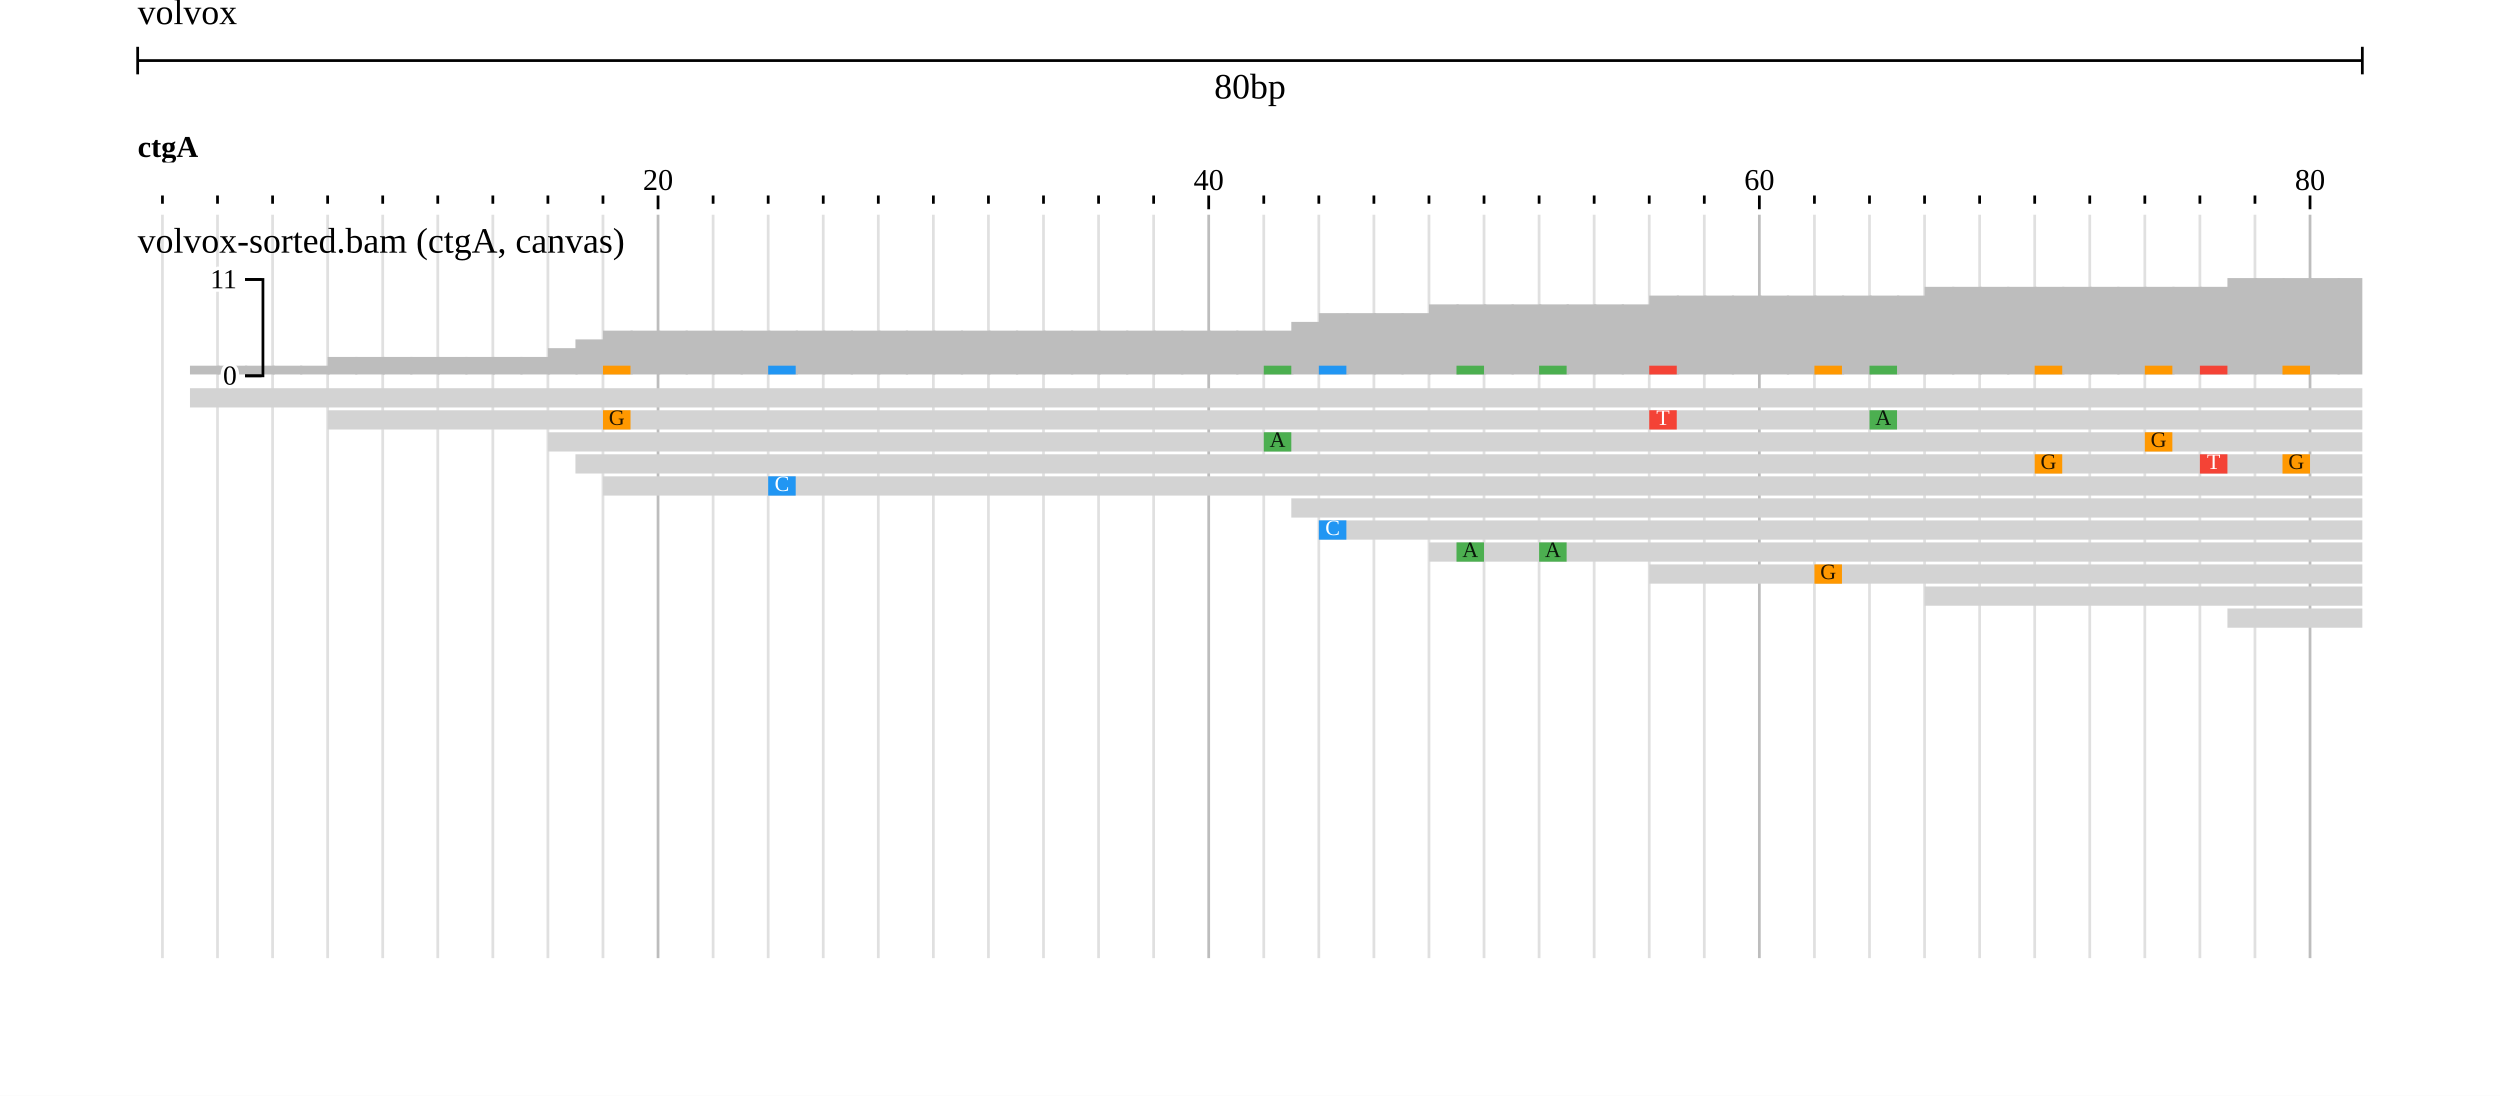
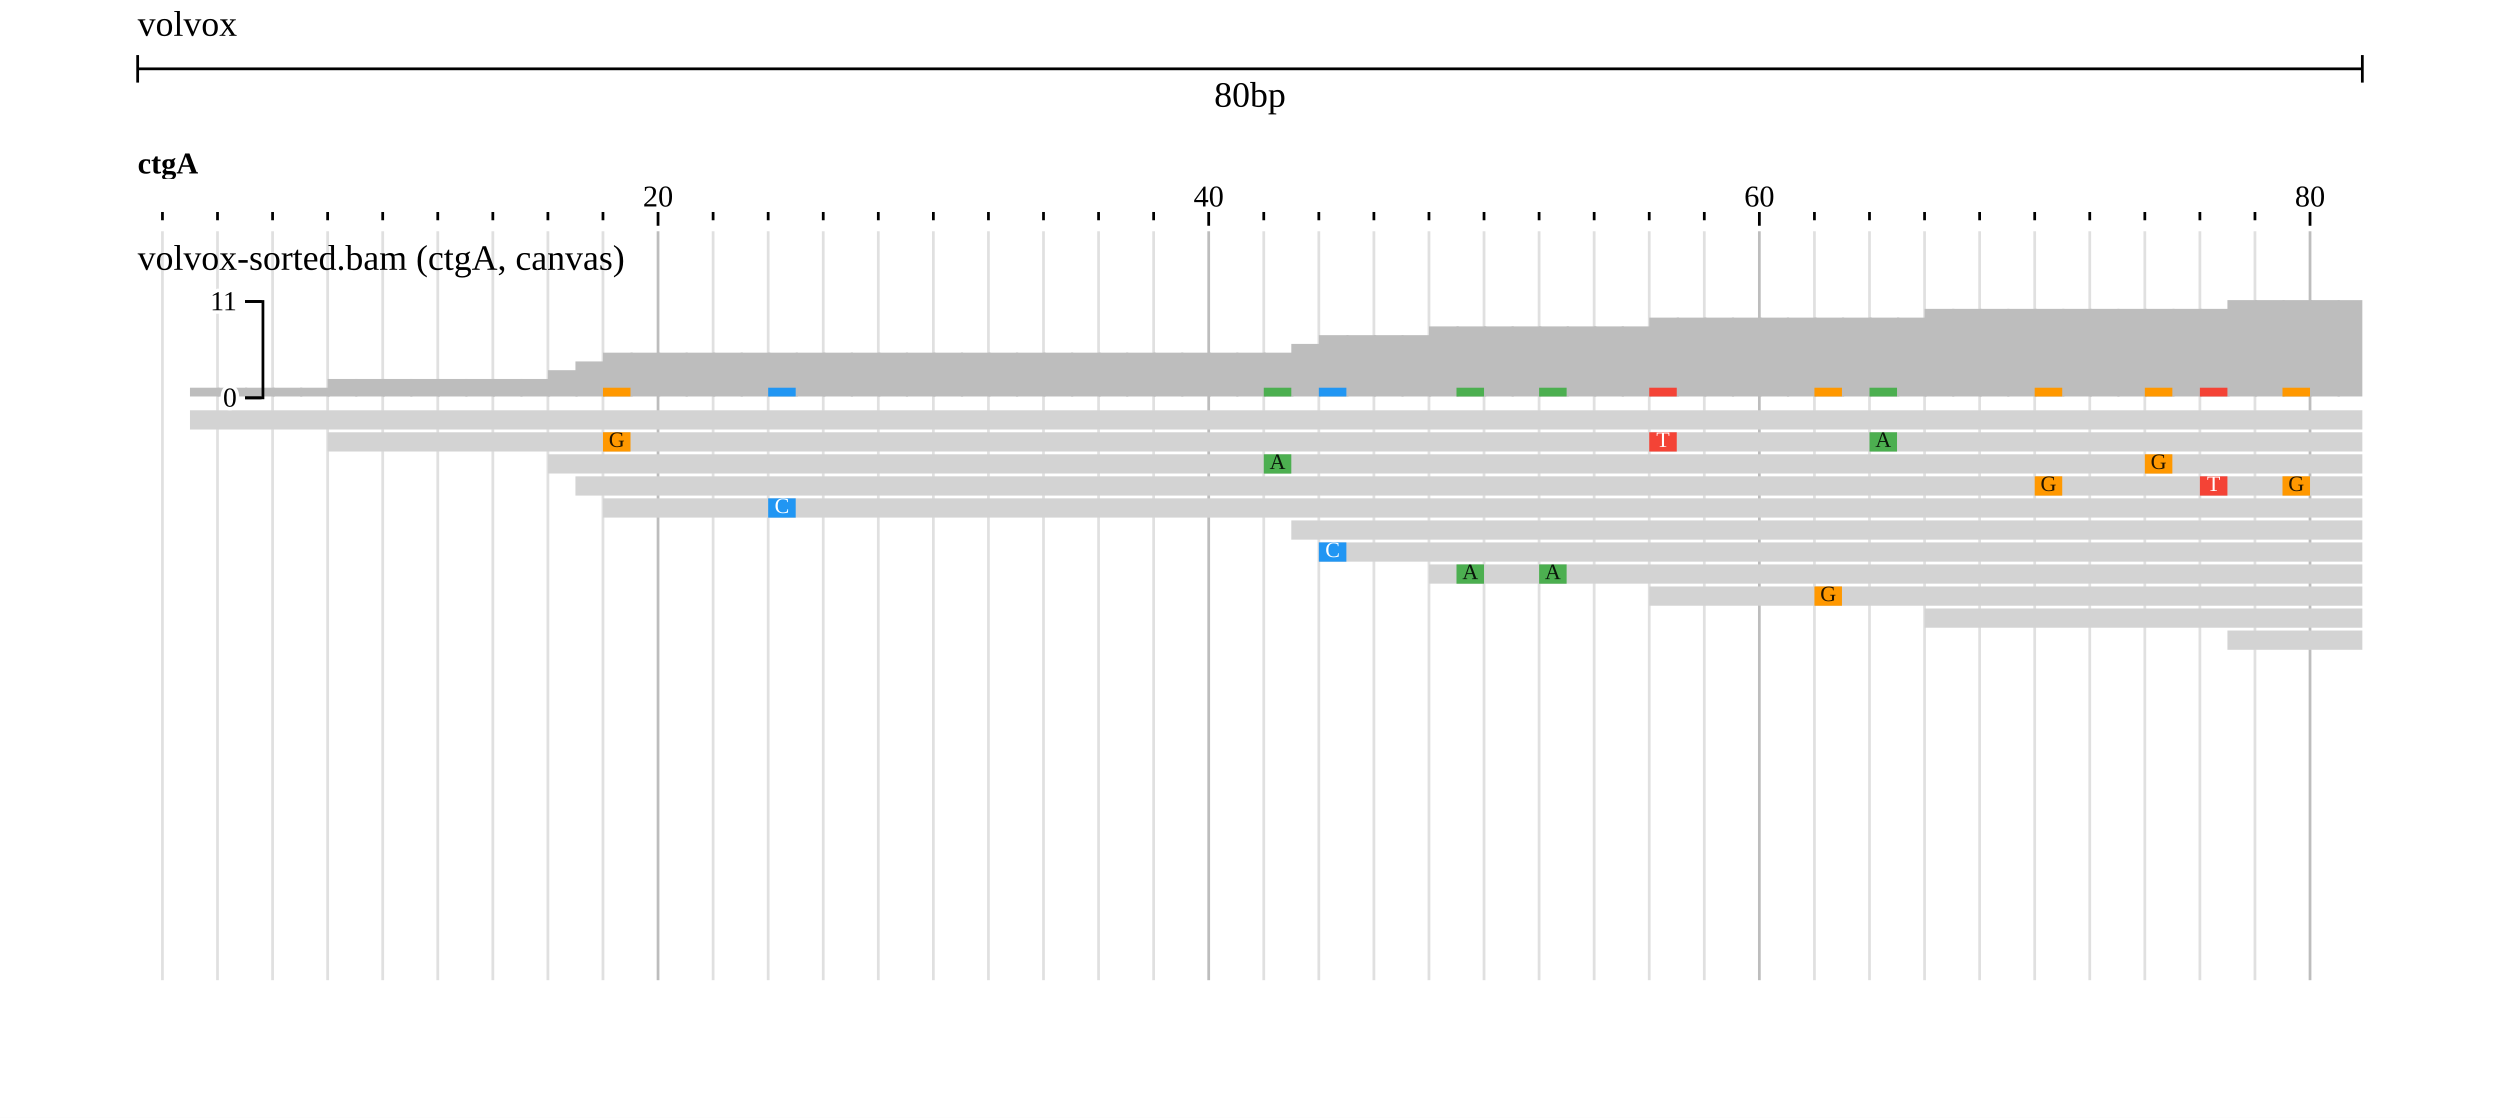
- <svg xmlns="http://www.w3.org/2000/svg" width="908" height="398" viewBox="0 0 908 398">
-   <rect width="908" height="398" fill="#ffffff" />
+ <svg xmlns="http://www.w3.org/2000/svg" width="908" height="406" viewBox="0 0 908 406">
+   <rect width="908" height="406" fill="#ffffff" />
  <g transform="translate(50 0)">
    <g transform="translate(0)">
      <g id="header">
-         <text x="0" y="0" dominant-baseline="hanging" font-size="13" fill="#000000">volvox</text>
-         <g transform="translate(0 22)">
+         <text x="0" y="13" font-size="13" fill="#000000">volvox</text>
+         <g transform="translate(0 25)">
          <line x1="0" x2="808" y1="0" y2="0" stroke="#000000" />
          <line x1="0" x2="0" y1="-5" y2="5" stroke="#000000" />
          <line x1="808" x2="808" y1="-5" y2="5" stroke="#000000" />
          <text x="404" y="5" text-anchor="middle" dominant-baseline="hanging" font-size="13" fill="#000000">80bp</text>
        </g>
-         <g transform="translate(0 44)">
+         <g transform="translate(0 50)">
          <defs>
            <clipPath id="ruler-clip-integration_test">
              <rect x="0" y="0" width="808" height="34" />
            </clipPath>
          </defs>
          <g clip-path="url(#ruler-clip-integration_test)">
            <path d="M189 27V32M389 27V32M589 27V32M789 27V32M989 27V32M1189 27V32M1389 27V32M1589 27V32M9 27V30M29 27V30M49 27V30M69 27V30M89 27V30M109 27V30M129 27V30M149 27V30M169 27V30M209 27V30M229 27V30M249 27V30M269 27V30M289 27V30M309 27V30M329 27V30M349 27V30M369 27V30M409 27V30M429 27V30M449 27V30M469 27V30M489 27V30M509 27V30M529 27V30M549 27V30M569 27V30M609 27V30M629 27V30M649 27V30M669 27V30M689 27V30M709 27V30M729 27V30M749 27V30M769 27V30M809 27V30M829 27V30M849 27V30M869 27V30M889 27V30M909 27V30M929 27V30M949 27V30M969 27V30M1009 27V30M1029 27V30M1049 27V30M1069 27V30M1089 27V30M1109 27V30M1129 27V30M1149 27V30M1169 27V30M1209 27V30M1229 27V30M1249 27V30M1269 27V30M1289 27V30M1309 27V30M1329 27V30M1349 27V30M1369 27V30M1409 27V30M1429 27V30M1449 27V30M1469 27V30M1489 27V30M1509 27V30M1529 27V30M1549 27V30M1569 27V30" stroke-width="1" stroke="#000000" fill="none" />
            <text x="189" y="25" text-anchor="middle" font-size="11" fill="#000000">20</text>
            <text x="389" y="25" text-anchor="middle" font-size="11" fill="#000000">40</text>
            <text x="589" y="25" text-anchor="middle" font-size="11" fill="#000000">60</text>
            <text x="789" y="25" text-anchor="middle" font-size="11" fill="#000000">80</text>
            <g transform="translate(0 0)">
              <defs>
                <clipPath id="reflabel-integration_test-volvox:ctgA:0:80:0">
                  <rect x="0" y="0" width="1598" height="15" />
                </clipPath>
              </defs>
              <g clip-path="url(#reflabel-integration_test-volvox:ctgA:0:80:0)">
                <text x="0" y="13" font-size="11" font-weight="bold" fill="#000000">ctgA</text>
              </g>
            </g>
          </g>
        </g>
      </g>
    </g>
-     <g transform="translate(0 78)">
+     <g transform="translate(0 84)">
      <defs>
        <clipPath id="gridline-clip-integration_test">
-           <rect x="0" y="0" width="808" height="270" />
+           <rect x="0" y="0" width="808" height="272" />
        </clipPath>
      </defs>
      <g clip-path="url(#gridline-clip-integration_test)">
-         <path d="M9 0V270M29 0V270M49 0V270M69 0V270M89 0V270M109 0V270M129 0V270M149 0V270M169 0V270M209 0V270M229 0V270M249 0V270M269 0V270M289 0V270M309 0V270M329 0V270M349 0V270M369 0V270M409 0V270M429 0V270M449 0V270M469 0V270M489 0V270M509 0V270M529 0V270M549 0V270M569 0V270M609 0V270M629 0V270M649 0V270M669 0V270M689 0V270M709 0V270M729 0V270M749 0V270M769 0V270M809 0V270M829 0V270M849 0V270M869 0V270M889 0V270M909 0V270M929 0V270M949 0V270M969 0V270M1009 0V270M1029 0V270M1049 0V270M1069 0V270M1089 0V270M1109 0V270M1129 0V270M1149 0V270M1169 0V270M1209 0V270M1229 0V270M1249 0V270M1269 0V270M1289 0V270M1309 0V270M1329 0V270M1349 0V270M1369 0V270M1409 0V270M1429 0V270M1449 0V270M1469 0V270M1489 0V270M1509 0V270M1529 0V270M1549 0V270M1569 0V270" stroke-width="1" fill="none" stroke-opacity="0.122" stroke="#000000" />
-         <path d="M189 0V270M389 0V270M589 0V270M789 0V270M989 0V270M1189 0V270M1389 0V270M1589 0V270" stroke-width="1" fill="none" stroke-opacity="0.259" stroke="#000000" />
+         <path d="M9 0V272M29 0V272M49 0V272M69 0V272M89 0V272M109 0V272M129 0V272M149 0V272M169 0V272M209 0V272M229 0V272M249 0V272M269 0V272M289 0V272M309 0V272M329 0V272M349 0V272M369 0V272M409 0V272M429 0V272M449 0V272M469 0V272M489 0V272M509 0V272M529 0V272M549 0V272M569 0V272M609 0V272M629 0V272M649 0V272M669 0V272M689 0V272M709 0V272M729 0V272M749 0V272M769 0V272M809 0V272M829 0V272M849 0V272M869 0V272M889 0V272M909 0V272M929 0V272M949 0V272M969 0V272M1009 0V272M1029 0V272M1049 0V272M1069 0V272M1089 0V272M1109 0V272M1129 0V272M1149 0V272M1169 0V272M1209 0V272M1229 0V272M1249 0V272M1269 0V272M1289 0V272M1309 0V272M1329 0V272M1349 0V272M1369 0V272M1409 0V272M1429 0V272M1449 0V272M1469 0V272M1489 0V272M1509 0V272M1529 0V272M1549 0V272M1569 0V272" stroke-width="1" fill="none" stroke-opacity="0.122" stroke="#000000" />
+         <path d="M189 0V272M389 0V272M589 0V272M789 0V272M989 0V272M1189 0V272M1389 0V272M1589 0V272" stroke-width="1" fill="none" stroke-opacity="0.259" stroke="#000000" />
      </g>
    </g>
-     <g transform="translate(0 78)">
+     <g transform="translate(0 84)">
      <g transform="translate(0 0)">
        <defs>
          <clipPath id="track-clip-integration_test-volvox_alignments_pileup_coverage">
-             <rect x="-50" y="18" width="858" height="250" />
+             <rect x="-50" y="20" width="858" height="250" />
          </clipPath>
        </defs>
        <g clip-path="url(#track-clip-integration_test-volvox_alignments_pileup_coverage)">
-           <g transform="translate(0 18)">
+           <g transform="translate(0 20)">
            <defs>
              <clipPath id="alignments-clip-5GfQp_z8Ji">
                <rect x="0" y="0" width="808" height="250" />
              </clipPath>
            </defs>
            <g clip-path="url(#alignments-clip-5GfQp_z8Ji)">
              <g>
                <clipPath id="svgcanvas-clip-3">
                  <path d="M0,0h808v250h-808Z" />
                </clipPath>
                <g clip-path="url(#svgcanvas-clip-3)">
                  <clipPath id="svgcanvas-clip-4">
                    <path d="M0,0h808v250h-808Z" />
                  </clipPath>
                  <g clip-path="url(#svgcanvas-clip-4)">
                    <rect x="-1" y="40" width="10.8" height="0" fill="rgb(189,189,189)" />
                    <rect x="9" y="40" width="10.8" height="0" fill="rgb(189,189,189)" />
                    <rect x="19" y="36.82" width="10.8" height="3.18" fill="rgb(189,189,189)" />
                    <rect x="29" y="36.82" width="10.8" height="3.18" fill="rgb(189,189,189)" />
                    <rect x="39" y="36.82" width="10.8" height="3.18" fill="rgb(189,189,189)" />
                    <rect x="49" y="36.82" width="10.8" height="3.18" fill="rgb(189,189,189)" />
                    <rect x="59" y="36.82" width="10.8" height="3.18" fill="rgb(189,189,189)" />
                    <rect x="69" y="33.64" width="10.8" height="6.36" fill="rgb(189,189,189)" />
                    <rect x="79" y="33.64" width="10.8" height="6.36" fill="rgb(189,189,189)" />
                    <rect x="89" y="33.64" width="10.8" height="6.36" fill="rgb(189,189,189)" />
                    <rect x="99" y="33.64" width="10.8" height="6.36" fill="rgb(189,189,189)" />
                    <rect x="109" y="33.64" width="10.8" height="6.36" fill="rgb(189,189,189)" />
                    <rect x="119" y="33.64" width="10.8" height="6.36" fill="rgb(189,189,189)" />
                    <rect x="129" y="33.64" width="10.8" height="6.36" fill="rgb(189,189,189)" />
                    <rect x="139" y="33.64" width="10.8" height="6.36" fill="rgb(189,189,189)" />
                    <rect x="149" y="30.45" width="10.8" height="9.55" fill="rgb(189,189,189)" />
                    <rect x="159" y="27.27" width="10.8" height="12.73" fill="rgb(189,189,189)" />
                    <rect x="169" y="24.09" width="10.8" height="15.91" fill="rgb(189,189,189)" />
                    <rect x="179" y="24.09" width="10.8" height="15.91" fill="rgb(189,189,189)" />
                    <rect x="189" y="24.09" width="10.8" height="15.91" fill="rgb(189,189,189)" />
                    <rect x="199" y="24.09" width="10.8" height="15.91" fill="rgb(189,189,189)" />
                    <rect x="209" y="24.09" width="10.8" height="15.91" fill="rgb(189,189,189)" />
                    <rect x="219" y="24.09" width="10.8" height="15.91" fill="rgb(189,189,189)" />
                    <rect x="229" y="24.09" width="10.8" height="15.91" fill="rgb(189,189,189)" />
                    <rect x="239" y="24.09" width="10.8" height="15.91" fill="rgb(189,189,189)" />
                    <rect x="249" y="24.09" width="10.8" height="15.91" fill="rgb(189,189,189)" />
                    <rect x="259" y="24.09" width="10.8" height="15.91" fill="rgb(189,189,189)" />
                    <rect x="269" y="24.09" width="10.8" height="15.91" fill="rgb(189,189,189)" />
                    <rect x="279" y="24.09" width="10.8" height="15.91" fill="rgb(189,189,189)" />
                    <rect x="289" y="24.09" width="10.8" height="15.91" fill="rgb(189,189,189)" />
                    <rect x="299" y="24.09" width="10.8" height="15.91" fill="rgb(189,189,189)" />
                    <rect x="309" y="24.09" width="10.8" height="15.91" fill="rgb(189,189,189)" />
                    <rect x="319" y="24.09" width="10.8" height="15.91" fill="rgb(189,189,189)" />
                    <rect x="329" y="24.09" width="10.8" height="15.91" fill="rgb(189,189,189)" />
                    <rect x="339" y="24.09" width="10.8" height="15.91" fill="rgb(189,189,189)" />
                    <rect x="349" y="24.09" width="10.8" height="15.91" fill="rgb(189,189,189)" />
                    <rect x="359" y="24.09" width="10.8" height="15.91" fill="rgb(189,189,189)" />
                    <rect x="369" y="24.09" width="10.8" height="15.91" fill="rgb(189,189,189)" />
                    <rect x="379" y="24.09" width="10.8" height="15.91" fill="rgb(189,189,189)" />
                    <rect x="389" y="24.09" width="10.8" height="15.91" fill="rgb(189,189,189)" />
                    <rect x="399" y="24.09" width="10.8" height="15.91" fill="rgb(189,189,189)" />
                    <rect x="409" y="24.09" width="10.8" height="15.91" fill="rgb(189,189,189)" />
                    <rect x="419" y="20.91" width="10.8" height="19.09" fill="rgb(189,189,189)" />
                    <rect x="429" y="17.73" width="10.8" height="22.27" fill="rgb(189,189,189)" />
                    <rect x="439" y="17.73" width="10.8" height="22.27" fill="rgb(189,189,189)" />
                    <rect x="449" y="17.73" width="10.8" height="22.27" fill="rgb(189,189,189)" />
                    <rect x="459" y="17.73" width="10.8" height="22.27" fill="rgb(189,189,189)" />
                    <rect x="469" y="14.55" width="10.8" height="25.45" fill="rgb(189,189,189)" />
                    <rect x="479" y="14.55" width="10.8" height="25.45" fill="rgb(189,189,189)" />
                    <rect x="489" y="14.55" width="10.8" height="25.45" fill="rgb(189,189,189)" />
                    <rect x="499" y="14.55" width="10.8" height="25.45" fill="rgb(189,189,189)" />
                    <rect x="509" y="14.55" width="10.8" height="25.45" fill="rgb(189,189,189)" />
                    <rect x="519" y="14.55" width="10.8" height="25.45" fill="rgb(189,189,189)" />
                    <rect x="529" y="14.55" width="10.8" height="25.45" fill="rgb(189,189,189)" />
                    <rect x="539" y="14.55" width="10.8" height="25.45" fill="rgb(189,189,189)" />
                    <rect x="549" y="11.36" width="10.8" height="28.64" fill="rgb(189,189,189)" />
                    <rect x="559" y="11.36" width="10.8" height="28.64" fill="rgb(189,189,189)" />
                    <rect x="569" y="11.36" width="10.8" height="28.64" fill="rgb(189,189,189)" />
                    <rect x="579" y="11.36" width="10.8" height="28.64" fill="rgb(189,189,189)" />
                    <rect x="589" y="11.36" width="10.8" height="28.64" fill="rgb(189,189,189)" />
                    <rect x="599" y="11.36" width="10.8" height="28.64" fill="rgb(189,189,189)" />
                    <rect x="609" y="11.36" width="10.8" height="28.64" fill="rgb(189,189,189)" />
                    <rect x="619" y="11.36" width="10.8" height="28.64" fill="rgb(189,189,189)" />
                    <rect x="629" y="11.36" width="10.8" height="28.64" fill="rgb(189,189,189)" />
                    <rect x="639" y="11.36" width="10.8" height="28.64" fill="rgb(189,189,189)" />
                    <rect x="649" y="8.18" width="10.8" height="31.82" fill="rgb(189,189,189)" />
                    <rect x="659" y="8.18" width="10.8" height="31.82" fill="rgb(189,189,189)" />
                    <rect x="669" y="8.18" width="10.8" height="31.82" fill="rgb(189,189,189)" />
                    <rect x="679" y="8.18" width="10.8" height="31.82" fill="rgb(189,189,189)" />
                    <rect x="689" y="8.18" width="10.8" height="31.82" fill="rgb(189,189,189)" />
                    <rect x="699" y="8.18" width="10.8" height="31.82" fill="rgb(189,189,189)" />
                    <rect x="709" y="8.18" width="10.8" height="31.82" fill="rgb(189,189,189)" />
                    <rect x="719" y="8.18" width="10.8" height="31.82" fill="rgb(189,189,189)" />
                    <rect x="729" y="8.18" width="10.8" height="31.82" fill="rgb(189,189,189)" />
                    <rect x="739" y="8.18" width="10.8" height="31.82" fill="rgb(189,189,189)" />
                    <rect x="749" y="8.18" width="10.8" height="31.82" fill="rgb(189,189,189)" />
                    <rect x="759" y="5" width="10.8" height="35" fill="rgb(189,189,189)" />
                    <rect x="769" y="5" width="10.8" height="35" fill="rgb(189,189,189)" />
                    <rect x="779" y="5" width="10.8" height="35" fill="rgb(189,189,189)" />
                    <rect x="789" y="5" width="10.8" height="35" fill="rgb(189,189,189)" />
                    <rect x="799" y="5" width="10.8" height="35" fill="rgb(189,189,189)" />
                    <rect x="169" y="36.82" width="10" height="3.18" fill="rgb(255,152,0)" />
                    <rect x="549" y="36.82" width="10" height="3.18" fill="rgb(244,67,54)" />
                    <rect x="629" y="36.82" width="10" height="3.18" fill="rgb(76,175,80)" />
                    <rect x="409" y="36.82" width="10" height="3.18" fill="rgb(76,175,80)" />
                    <rect x="729" y="36.82" width="10" height="3.18" fill="rgb(255,152,0)" />
                    <rect x="689" y="36.82" width="10" height="3.18" fill="rgb(255,152,0)" />
                    <rect x="749" y="36.82" width="10" height="3.18" fill="rgb(244,67,54)" />
                    <rect x="779" y="36.82" width="10" height="3.18" fill="rgb(255,152,0)" />
                    <rect x="229" y="36.82" width="10" height="3.18" fill="rgb(33,150,243)" />
                    <rect x="429" y="36.82" width="10" height="3.18" fill="rgb(33,150,243)" />
                    <rect x="479" y="36.82" width="10" height="3.18" fill="rgb(76,175,80)" />
                    <rect x="509" y="36.82" width="10" height="3.18" fill="rgb(76,175,80)" />
                    <rect x="609" y="36.82" width="10" height="3.18" fill="rgb(255,152,0)" />
                  </g>
                  <clipPath id="svgcanvas-clip-5">
                    <path d="M0,45h808v205h-808Z" />
                  </clipPath>
                  <g clip-path="url(#svgcanvas-clip-5)">
                    <path d="M19,45L1019,45L1027,48.5L1019,52L19,52Z" fill="rgb(211,211,211)" stroke="none" />
                    <path d="M69,53L1069,53L1077,56.5L1069,60L69,60Z" fill="rgb(211,211,211)" stroke="none" />
                    <path d="M149,61L1149,61L1157,64.5L1149,68L149,68Z" fill="rgb(211,211,211)" stroke="none" />
                    <path d="M159,69L1159,69L1167,72.5L1159,76L159,76Z" fill="rgb(211,211,211)" stroke="none" />
                    <path d="M169,77L1169,77L1177,80.5L1169,84L169,84Z" fill="rgb(211,211,211)" stroke="none" />
                    <rect x="419" y="85" width="1000" height="7" fill="rgb(211,211,211)" />
                    <rect x="429" y="93" width="1000" height="7" fill="rgb(211,211,211)" />
                    <rect x="469" y="101" width="1000" height="7" fill="rgb(211,211,211)" />
                    <rect x="549" y="109" width="1000" height="7" fill="rgb(211,211,211)" />
                    <rect x="649" y="117" width="1000" height="7" fill="rgb(211,211,211)" />
                    <rect x="759" y="125" width="1000" height="7" fill="rgb(211,211,211)" />
                    <rect x="899" y="133" width="1000" height="7" fill="rgb(211,211,211)" />
                    <rect x="939" y="141" width="1000" height="7" fill="rgb(211,211,211)" />
                    <rect x="1089" y="45" width="1000" height="7" fill="rgb(211,211,211)" />
                    <rect x="169" y="53" width="10" height="7" fill="rgb(255,152,0)" />
                    <rect x="549" y="53" width="10" height="7" fill="rgb(244,67,54)" />
                    <rect x="629" y="53" width="10" height="7" fill="rgb(76,175,80)" />
                    <rect x="829" y="53" width="10" height="7" fill="rgb(33,150,243)" />
                    <rect x="409" y="61" width="10" height="7" fill="rgb(76,175,80)" />
                    <rect x="729" y="61" width="10" height="7" fill="rgb(255,152,0)" />
                    <rect x="1029" y="61" width="10" height="7" fill="rgb(76,175,80)" />
                    <rect x="689" y="69" width="10" height="7" fill="rgb(255,152,0)" />
                    <rect x="749" y="69" width="10" height="7" fill="rgb(244,67,54)" />
                    <rect x="779" y="69" width="10" height="7" fill="rgb(255,152,0)" />
                    <rect x="849" y="69" width="10" height="7" fill="rgb(76,175,80)" />
                    <rect x="229" y="77" width="10" height="7" fill="rgb(33,150,243)" />
                    <rect x="859" y="77" width="10" height="7" fill="rgb(255,152,0)" />
                    <rect x="1109" y="77" width="10" height="7" fill="rgb(33,150,243)" />
                    <rect x="1039" y="85" width="10" height="7" fill="rgb(244,67,54)" />
                    <rect x="429" y="93" width="10" height="7" fill="rgb(33,150,243)" />
                    <rect x="479" y="101" width="10" height="7" fill="rgb(76,175,80)" />
                    <rect x="509" y="101" width="10" height="7" fill="rgb(76,175,80)" />
                    <rect x="609" y="109" width="10" height="7" fill="rgb(255,152,0)" />
                    <rect x="1039" y="117" width="10" height="7" fill="rgb(33,150,243)" />
                  </g>
                </g>
                <text x="174" y="56.5" fill="rgb(0,0,0)" fill-opacity="0.87" font-size="8" text-anchor="middle" dominant-baseline="middle">G</text>
                <text x="554" y="56.5" fill="#fff" font-size="8" text-anchor="middle" dominant-baseline="middle">T</text>
                <text x="634" y="56.5" fill="rgb(0,0,0)" fill-opacity="0.87" font-size="8" text-anchor="middle" dominant-baseline="middle">A</text>
                <text x="414" y="64.5" fill="rgb(0,0,0)" fill-opacity="0.87" font-size="8" text-anchor="middle" dominant-baseline="middle">A</text>
                <text x="734" y="64.5" fill="rgb(0,0,0)" fill-opacity="0.87" font-size="8" text-anchor="middle" dominant-baseline="middle">G</text>
                <text x="694" y="72.5" fill="rgb(0,0,0)" fill-opacity="0.87" font-size="8" text-anchor="middle" dominant-baseline="middle">G</text>
                <text x="754" y="72.5" fill="#fff" font-size="8" text-anchor="middle" dominant-baseline="middle">T</text>
                <text x="784" y="72.5" fill="rgb(0,0,0)" fill-opacity="0.87" font-size="8" text-anchor="middle" dominant-baseline="middle">G</text>
                <text x="234" y="80.5" fill="#fff" font-size="8" text-anchor="middle" dominant-baseline="middle">C</text>
                <text x="434" y="96.5" fill="#fff" font-size="8" text-anchor="middle" dominant-baseline="middle">C</text>
                <text x="484" y="104.5" fill="rgb(0,0,0)" fill-opacity="0.87" font-size="8" text-anchor="middle" dominant-baseline="middle">A</text>
                <text x="514" y="104.5" fill="rgb(0,0,0)" fill-opacity="0.87" font-size="8" text-anchor="middle" dominant-baseline="middle">A</text>
                <text x="614" y="112.5" fill="rgb(0,0,0)" fill-opacity="0.87" font-size="8" text-anchor="middle" dominant-baseline="middle">G</text>
              </g>
              <g />
            </g>
            <g transform="translate(45, 0)">
              <g font-size="10" text-anchor="end" stroke="rgb(0, 0, 0)" stroke-width="1">
                <path fill="none" d="M-6 5.5H0.5V40.5H-6" />
                <g transform="translate(0,40)">
                  <line x2="-6" y1="0.5" y2="0.5" />
                  <text stroke="#fff" stroke-width="2.5" paint-order="stroke" fill="rgb(0, 0, 0)" dy="0.32em" x="-9" y="0.5">0</text>
                </g>
                <g transform="translate(0,5)">
                  <line x2="-6" y1="0.5" y2="0.5" />
                  <text stroke="#fff" stroke-width="2.5" paint-order="stroke" fill="rgb(0, 0, 0)" dy="0.32em" x="-9" y="0.5">11</text>
                </g>
              </g>
            </g>
          </g>
        </g>
-         <text x="0" y="5" font-size="13" dominant-baseline="hanging" fill="#000000">volvox-sorted.bam (ctgA, canvas)</text>
+         <text x="0" y="14" font-size="13" fill="#000000">volvox-sorted.bam (ctgA, canvas)</text>
      </g>
    </g>
-     <g transform="translate(0 78)">
+     <g transform="translate(0 84)">
      <defs>
        <clipPath id="highlight-clip-integration_test">
-           <rect x="0" y="0" width="808" height="270" />
+           <rect x="0" y="0" width="808" height="272" />
        </clipPath>
      </defs>
      <g clip-path="url(#highlight-clip-integration_test)" />
    </g>
  </g>
</svg>
